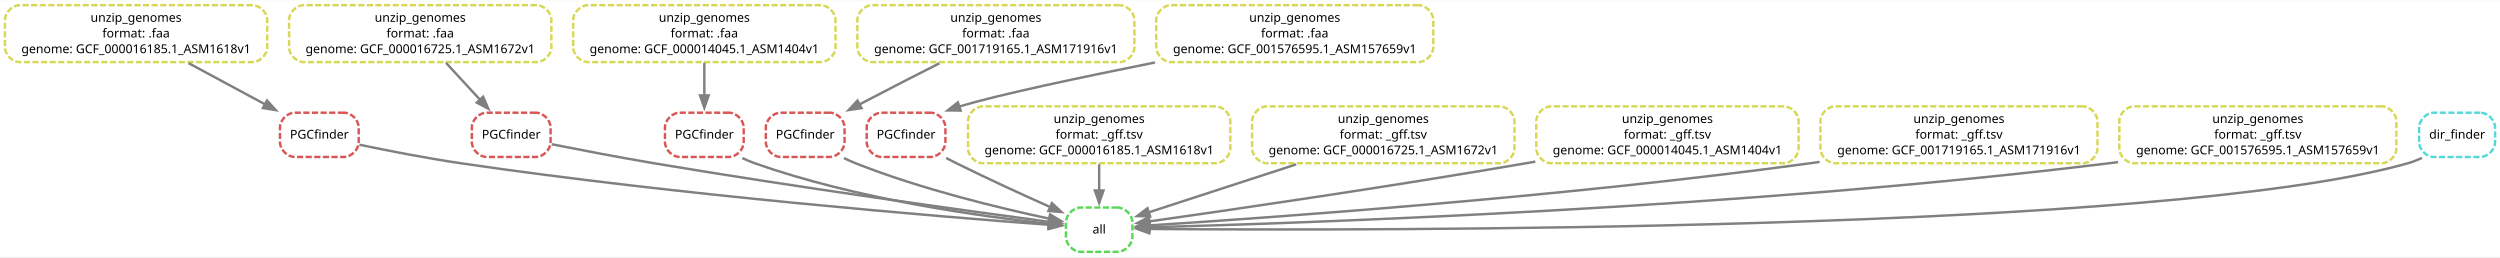
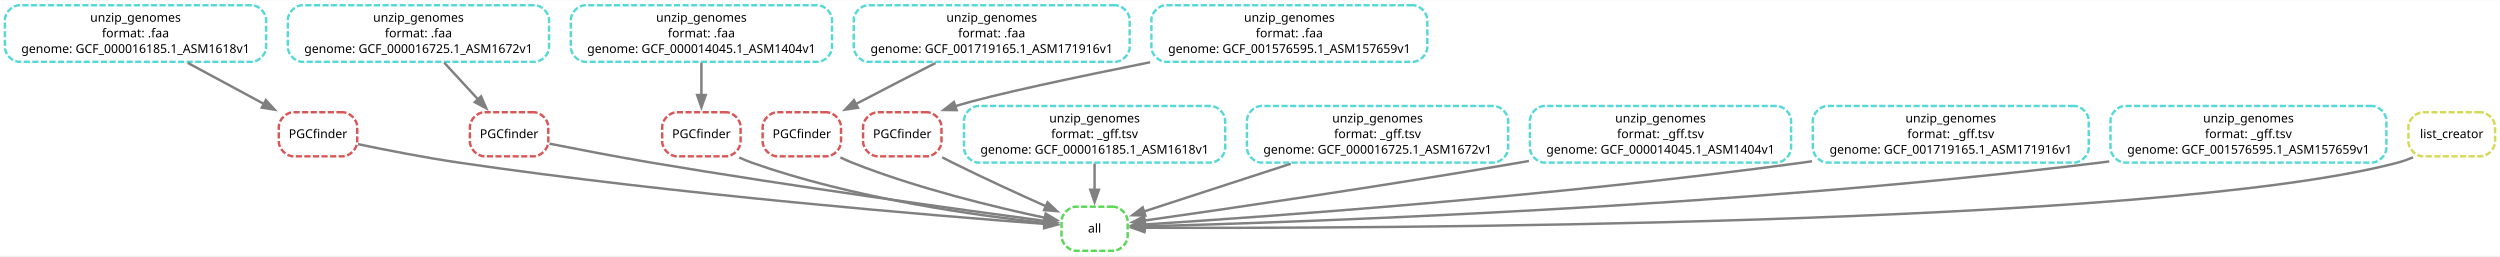
- <svg xmlns="http://www.w3.org/2000/svg" width="2033pt" height="209pt" viewBox="0.00 0.00 2032.50 208.50">
+ <svg xmlns="http://www.w3.org/2000/svg" width="2041pt" height="209pt" viewBox="0.00 0.00 2041.00 208.50">
  <g id="graph0" class="graph" transform="scale(1 1) rotate(0) translate(4 204.5)">
-     <polygon fill="white" stroke="none" points="-4,4 -4,-204.5 2028.5,-204.5 2028.5,4 -4,4" />
+     <polygon fill="white" stroke="none" points="-4,4 -4,-204.5 2037,-204.5 2037,4 -4,4" />
    <g id="node1" class="node">
      <path fill="none" stroke="#59d856" stroke-width="2" stroke-dasharray="5,2" d="M904.62,-36C904.62,-36 874.62,-36 874.62,-36 868.62,-36 862.62,-30 862.62,-24 862.62,-24 862.62,-12 862.62,-12 862.62,-6 868.62,0 874.62,0 874.62,0 904.62,0 904.62,0 910.62,0 916.62,-6 916.62,-12 916.62,-12 916.62,-24 916.62,-24 916.62,-30 910.62,-36 904.62,-36" />
      <text text-anchor="middle" x="889.62" y="-14.88" font-family="sans" font-size="10.00">all</text>
    </g>
    <g id="node2" class="node">
      <path fill="none" stroke="#d85656" stroke-width="2" stroke-dasharray="5,2" d="M275.62,-113.12C275.62,-113.12 235.62,-113.12 235.62,-113.12 229.62,-113.12 223.62,-107.12 223.62,-101.12 223.62,-101.12 223.62,-89.12 223.62,-89.12 223.62,-83.12 229.62,-77.12 235.62,-77.12 235.62,-77.12 275.62,-77.12 275.62,-77.12 281.62,-77.12 287.62,-83.12 287.62,-89.12 287.62,-89.12 287.62,-101.12 287.62,-101.12 287.62,-107.12 281.62,-113.12 275.62,-113.12" />
      <text text-anchor="middle" x="255.62" y="-92" font-family="sans" font-size="10.00">PGCfinder</text>
    </g>
    <g id="edge1" class="edge">
      <path fill="none" stroke="grey" stroke-width="2" d="M288.21,-87.06C311.16,-82.28 342.66,-76.11 370.62,-72 547.94,-45.94 761.23,-28.5 848.94,-21.93" />
      <polygon fill="grey" stroke="grey" stroke-width="2" points="848.94,-25.44 858.65,-21.21 848.42,-18.45 848.94,-25.44" />
    </g>
    <g id="node3" class="node">
-       <path fill="none" stroke="#d6d856" stroke-width="2" stroke-dasharray="5,2" d="M201.25,-200.5C201.25,-200.5 12,-200.5 12,-200.5 6,-200.5 0,-194.5 0,-188.5 0,-188.5 0,-166.25 0,-166.25 0,-160.25 6,-154.25 12,-154.25 12,-154.25 201.25,-154.25 201.25,-154.25 207.25,-154.25 213.25,-160.25 213.25,-166.25 213.25,-166.25 213.25,-188.5 213.25,-188.5 213.25,-194.5 207.25,-200.5 201.25,-200.5" />
+       <path fill="none" stroke="#56d8d8" stroke-width="2" stroke-dasharray="5,2" d="M201.25,-200.5C201.25,-200.5 12,-200.5 12,-200.5 6,-200.5 0,-194.5 0,-188.5 0,-188.5 0,-166.25 0,-166.25 0,-160.25 6,-154.25 12,-154.25 12,-154.25 201.25,-154.25 201.25,-154.25 207.25,-154.25 213.25,-160.25 213.25,-166.25 213.25,-166.25 213.25,-188.5 213.25,-188.5 213.25,-194.5 207.25,-200.5 201.25,-200.5" />
      <text text-anchor="middle" x="106.62" y="-187" font-family="sans" font-size="10.00">unzip_genomes</text>
      <text text-anchor="middle" x="106.62" y="-174.25" font-family="sans" font-size="10.00">format: .faa</text>
      <text text-anchor="middle" x="106.62" y="-161.5" font-family="sans" font-size="10.00">genome: GCF_000016185.1_ASM1618v1</text>
    </g>
    <g id="edge12" class="edge">
      <path fill="none" stroke="grey" stroke-width="2" d="M149.32,-153.38C168.78,-142.9 191.81,-130.5 211.45,-119.92" />
      <polygon fill="grey" stroke="grey" stroke-width="2" points="213.06,-123.03 220.2,-115.2 209.74,-116.86 213.06,-123.03" />
    </g>
    <g id="node4" class="node">
      <path fill="none" stroke="#d85656" stroke-width="2" stroke-dasharray="5,2" d="M431.62,-113.12C431.62,-113.12 391.62,-113.12 391.62,-113.12 385.62,-113.12 379.62,-107.12 379.62,-101.12 379.62,-101.12 379.62,-89.12 379.62,-89.12 379.62,-83.12 385.62,-77.12 391.62,-77.12 391.62,-77.12 431.62,-77.12 431.62,-77.12 437.62,-77.12 443.62,-83.12 443.62,-89.12 443.62,-89.12 443.62,-101.12 443.62,-101.12 443.62,-107.12 437.62,-113.12 431.62,-113.12" />
      <text text-anchor="middle" x="411.62" y="-92" font-family="sans" font-size="10.00">PGCfinder</text>
    </g>
    <g id="edge2" class="edge">
      <path fill="none" stroke="grey" stroke-width="2" d="M444.56,-87.45C467.74,-82.85 499.52,-76.73 527.62,-72 643.94,-52.4 782,-33.35 849.04,-24.36" />
      <polygon fill="grey" stroke="grey" stroke-width="2" points="849.41,-27.84 858.86,-23.05 848.48,-20.9 849.41,-27.84" />
    </g>
    <g id="node5" class="node">
-       <path fill="none" stroke="#d6d856" stroke-width="2" stroke-dasharray="5,2" d="M432.25,-200.5C432.25,-200.5 243,-200.5 243,-200.5 237,-200.5 231,-194.5 231,-188.5 231,-188.5 231,-166.25 231,-166.25 231,-160.25 237,-154.25 243,-154.25 243,-154.25 432.25,-154.25 432.25,-154.25 438.25,-154.25 444.25,-160.25 444.25,-166.25 444.25,-166.25 444.25,-188.5 444.25,-188.5 444.25,-194.5 438.25,-200.5 432.25,-200.5" />
+       <path fill="none" stroke="#56d8d8" stroke-width="2" stroke-dasharray="5,2" d="M432.25,-200.5C432.25,-200.5 243,-200.5 243,-200.5 237,-200.5 231,-194.5 231,-188.5 231,-188.5 231,-166.25 231,-166.25 231,-160.25 237,-154.25 243,-154.25 243,-154.25 432.25,-154.25 432.25,-154.25 438.25,-154.25 444.25,-160.25 444.25,-166.25 444.25,-166.25 444.25,-188.5 444.25,-188.5 444.25,-194.5 438.25,-200.5 432.25,-200.5" />
      <text text-anchor="middle" x="337.62" y="-187" font-family="sans" font-size="10.00">unzip_genomes</text>
      <text text-anchor="middle" x="337.62" y="-174.25" font-family="sans" font-size="10.00">format: .faa</text>
      <text text-anchor="middle" x="337.62" y="-161.5" font-family="sans" font-size="10.00">genome: GCF_000016725.1_ASM1672v1</text>
    </g>
    <g id="edge13" class="edge">
      <path fill="none" stroke="grey" stroke-width="2" d="M358.63,-153.59C367.29,-144.21 377.38,-133.26 386.43,-123.45" />
      <polygon fill="grey" stroke="grey" stroke-width="2" points="388.77,-126.07 392.98,-116.34 383.63,-121.32 388.77,-126.07" />
    </g>
    <g id="node6" class="node">
      <path fill="none" stroke="#d85656" stroke-width="2" stroke-dasharray="5,2" d="M588.62,-113.12C588.62,-113.12 548.62,-113.12 548.62,-113.12 542.62,-113.12 536.62,-107.12 536.62,-101.12 536.62,-101.12 536.62,-89.12 536.62,-89.12 536.62,-83.12 542.62,-77.12 548.62,-77.12 548.62,-77.12 588.62,-77.12 588.62,-77.12 594.62,-77.12 600.62,-83.12 600.62,-89.12 600.62,-89.12 600.62,-101.12 600.62,-101.12 600.62,-107.12 594.62,-113.12 588.62,-113.12" />
      <text text-anchor="middle" x="568.62" y="-92" font-family="sans" font-size="10.00">PGCfinder</text>
    </g>
    <g id="edge3" class="edge">
      <path fill="none" stroke="grey" stroke-width="2" d="M599.51,-76.18C602.86,-74.62 606.27,-73.19 609.62,-72 691.9,-42.81 793.78,-28.68 849.15,-22.72" />
      <polygon fill="grey" stroke="grey" stroke-width="2" points="849.26,-26.22 858.85,-21.71 848.54,-19.26 849.26,-26.22" />
    </g>
    <g id="node7" class="node">
-       <path fill="none" stroke="#d6d856" stroke-width="2" stroke-dasharray="5,2" d="M663.25,-200.5C663.25,-200.5 474,-200.5 474,-200.5 468,-200.5 462,-194.5 462,-188.5 462,-188.5 462,-166.25 462,-166.25 462,-160.25 468,-154.25 474,-154.25 474,-154.25 663.25,-154.25 663.25,-154.25 669.25,-154.25 675.25,-160.25 675.25,-166.25 675.25,-166.25 675.25,-188.5 675.25,-188.5 675.25,-194.5 669.25,-200.5 663.25,-200.5" />
+       <path fill="none" stroke="#56d8d8" stroke-width="2" stroke-dasharray="5,2" d="M663.25,-200.5C663.25,-200.5 474,-200.5 474,-200.5 468,-200.5 462,-194.5 462,-188.5 462,-188.5 462,-166.25 462,-166.25 462,-160.25 468,-154.25 474,-154.25 474,-154.25 663.25,-154.25 663.25,-154.25 669.25,-154.25 675.25,-160.25 675.25,-166.25 675.25,-166.25 675.25,-188.5 675.25,-188.5 675.25,-194.5 669.25,-200.5 663.25,-200.5" />
      <text text-anchor="middle" x="568.62" y="-187" font-family="sans" font-size="10.00">unzip_genomes</text>
      <text text-anchor="middle" x="568.62" y="-174.25" font-family="sans" font-size="10.00">format: .faa</text>
      <text text-anchor="middle" x="568.62" y="-161.5" font-family="sans" font-size="10.00">genome: GCF_000014045.1_ASM1404v1</text>
    </g>
    <g id="edge14" class="edge">
      <path fill="none" stroke="grey" stroke-width="2" d="M568.62,-153.59C568.62,-145.28 568.62,-135.75 568.62,-126.86" />
      <polygon fill="grey" stroke="grey" stroke-width="2" points="572.13,-127.15 568.63,-117.15 565.13,-127.15 572.13,-127.15" />
    </g>
    <g id="node8" class="node">
      <path fill="none" stroke="#d85656" stroke-width="2" stroke-dasharray="5,2" d="M670.62,-113.12C670.62,-113.12 630.62,-113.12 630.62,-113.12 624.62,-113.12 618.62,-107.12 618.62,-101.12 618.62,-101.12 618.62,-89.12 618.62,-89.12 618.62,-83.12 624.62,-77.12 630.62,-77.12 630.62,-77.12 670.62,-77.12 670.62,-77.12 676.62,-77.12 682.62,-83.12 682.62,-89.12 682.62,-89.12 682.62,-101.12 682.62,-101.12 682.62,-107.12 676.62,-113.12 670.62,-113.12" />
      <text text-anchor="middle" x="650.62" y="-92" font-family="sans" font-size="10.00">PGCfinder</text>
    </g>
    <g id="edge4" class="edge">
      <path fill="none" stroke="grey" stroke-width="2" d="M682.06,-76.22C685.24,-74.69 688.47,-73.25 691.62,-72 744.48,-51 808.51,-35.56 849.16,-26.93" />
      <polygon fill="grey" stroke="grey" stroke-width="2" points="849.71,-30.39 858.78,-24.93 848.28,-23.54 849.71,-30.39" />
    </g>
    <g id="node9" class="node">
-       <path fill="none" stroke="#d6d856" stroke-width="2" stroke-dasharray="5,2" d="M906.25,-200.5C906.25,-200.5 705,-200.5 705,-200.5 699,-200.5 693,-194.5 693,-188.5 693,-188.5 693,-166.25 693,-166.25 693,-160.25 699,-154.25 705,-154.25 705,-154.25 906.25,-154.25 906.25,-154.25 912.25,-154.25 918.25,-160.25 918.25,-166.25 918.25,-166.25 918.25,-188.5 918.25,-188.5 918.25,-194.5 912.25,-200.5 906.25,-200.5" />
+       <path fill="none" stroke="#56d8d8" stroke-width="2" stroke-dasharray="5,2" d="M906.25,-200.5C906.25,-200.5 705,-200.5 705,-200.5 699,-200.5 693,-194.5 693,-188.5 693,-188.5 693,-166.25 693,-166.25 693,-160.25 699,-154.25 705,-154.25 705,-154.25 906.25,-154.25 906.25,-154.25 912.25,-154.25 918.25,-160.25 918.25,-166.25 918.25,-166.25 918.25,-188.5 918.25,-188.5 918.25,-194.5 912.25,-200.5 906.25,-200.5" />
      <text text-anchor="middle" x="805.62" y="-187" font-family="sans" font-size="10.00">unzip_genomes</text>
      <text text-anchor="middle" x="805.62" y="-174.25" font-family="sans" font-size="10.00">format: .faa</text>
      <text text-anchor="middle" x="805.62" y="-161.5" font-family="sans" font-size="10.00">genome: GCF_001719165.1_ASM171916v1</text>
    </g>
    <g id="edge15" class="edge">
      <path fill="none" stroke="grey" stroke-width="2" d="M759.74,-153.28C741.5,-144.04 720.12,-133.12 694.5,-119.72" />
      <polygon fill="grey" stroke="grey" stroke-width="2" points="696.42,-116.78 685.94,-115.23 693.17,-122.98 696.42,-116.78" />
    </g>
    <g id="node10" class="node">
      <path fill="none" stroke="#d85656" stroke-width="2" stroke-dasharray="5,2" d="M752.62,-113.12C752.62,-113.12 712.62,-113.12 712.62,-113.12 706.62,-113.12 700.62,-107.12 700.62,-101.12 700.62,-101.12 700.62,-89.12 700.62,-89.12 700.62,-83.12 706.62,-77.12 712.62,-77.12 712.62,-77.12 752.62,-77.12 752.62,-77.12 758.62,-77.12 764.62,-83.12 764.62,-89.12 764.62,-89.12 764.62,-101.12 764.62,-101.12 764.62,-107.12 758.62,-113.12 752.62,-113.12" />
      <text text-anchor="middle" x="732.62" y="-92" font-family="sans" font-size="10.00">PGCfinder</text>
    </g>
    <g id="edge5" class="edge">
      <path fill="none" stroke="grey" stroke-width="2" d="M765.2,-76.3C768.04,-74.82 770.87,-73.37 773.62,-72 798.71,-59.52 827.35,-46.42 849.89,-36.37" />
      <polygon fill="grey" stroke="grey" stroke-width="2" points="851.23,-39.6 858.96,-32.35 848.4,-33.21 851.23,-39.6" />
    </g>
    <g id="node11" class="node">
-       <path fill="none" stroke="#d6d856" stroke-width="2" stroke-dasharray="5,2" d="M1149.25,-200.5C1149.25,-200.5 948,-200.5 948,-200.5 942,-200.5 936,-194.5 936,-188.5 936,-188.5 936,-166.25 936,-166.25 936,-160.25 942,-154.25 948,-154.25 948,-154.25 1149.25,-154.25 1149.25,-154.25 1155.25,-154.25 1161.25,-160.25 1161.25,-166.25 1161.25,-166.25 1161.25,-188.5 1161.25,-188.5 1161.25,-194.5 1155.25,-200.5 1149.25,-200.5" />
+       <path fill="none" stroke="#56d8d8" stroke-width="2" stroke-dasharray="5,2" d="M1149.25,-200.5C1149.25,-200.5 948,-200.5 948,-200.5 942,-200.5 936,-194.5 936,-188.5 936,-188.5 936,-166.25 936,-166.25 936,-160.25 942,-154.25 948,-154.25 948,-154.25 1149.25,-154.25 1149.25,-154.25 1155.25,-154.25 1161.25,-160.25 1161.25,-166.25 1161.25,-166.25 1161.25,-188.5 1161.25,-188.5 1161.25,-194.5 1155.25,-200.5 1149.25,-200.5" />
      <text text-anchor="middle" x="1048.62" y="-187" font-family="sans" font-size="10.00">unzip_genomes</text>
      <text text-anchor="middle" x="1048.62" y="-174.25" font-family="sans" font-size="10.00">format: .faa</text>
      <text text-anchor="middle" x="1048.62" y="-161.5" font-family="sans" font-size="10.00">genome: GCF_001576595.1_ASM157659v1</text>
    </g>
    <g id="edge16" class="edge">
      <path fill="none" stroke="grey" stroke-width="2" d="M935.02,-153.95C874.98,-141.86 808.41,-127.98 775.47,-118.01" />
      <polygon fill="grey" stroke="grey" stroke-width="2" points="777,-114.83 766.4,-114.96 774.76,-121.47 777,-114.83" />
    </g>
    <g id="node12" class="node">
-       <path fill="none" stroke="#d6d856" stroke-width="2" stroke-dasharray="5,2" d="M984.25,-118.25C984.25,-118.25 795,-118.25 795,-118.25 789,-118.25 783,-112.25 783,-106.25 783,-106.25 783,-84 783,-84 783,-78 789,-72 795,-72 795,-72 984.25,-72 984.25,-72 990.25,-72 996.25,-78 996.25,-84 996.25,-84 996.25,-106.25 996.25,-106.25 996.25,-112.25 990.25,-118.25 984.25,-118.25" />
+       <path fill="none" stroke="#56d8d8" stroke-width="2" stroke-dasharray="5,2" d="M984.25,-118.25C984.25,-118.25 795,-118.25 795,-118.25 789,-118.25 783,-112.25 783,-106.25 783,-106.25 783,-84 783,-84 783,-78 789,-72 795,-72 795,-72 984.25,-72 984.25,-72 990.25,-72 996.25,-78 996.25,-84 996.25,-84 996.25,-106.25 996.25,-106.25 996.25,-112.25 990.25,-118.25 984.25,-118.25" />
      <text text-anchor="middle" x="889.62" y="-104.75" font-family="sans" font-size="10.00">unzip_genomes</text>
      <text text-anchor="middle" x="889.62" y="-92" font-family="sans" font-size="10.00">format: _gff.tsv</text>
      <text text-anchor="middle" x="889.62" y="-79.25" font-family="sans" font-size="10.00">genome: GCF_000016185.1_ASM1618v1</text>
    </g>
    <g id="edge6" class="edge">
      <path fill="none" stroke="grey" stroke-width="2" d="M889.62,-71.18C889.62,-64.36 889.62,-56.78 889.62,-49.56" />
      <polygon fill="grey" stroke="grey" stroke-width="2" points="893.13,-49.83 889.63,-39.83 886.13,-49.83 893.13,-49.83" />
    </g>
    <g id="node13" class="node">
-       <path fill="none" stroke="#d6d856" stroke-width="2" stroke-dasharray="5,2" d="M1215.25,-118.25C1215.25,-118.25 1026,-118.25 1026,-118.25 1020,-118.25 1014,-112.25 1014,-106.25 1014,-106.25 1014,-84 1014,-84 1014,-78 1020,-72 1026,-72 1026,-72 1215.25,-72 1215.25,-72 1221.25,-72 1227.25,-78 1227.25,-84 1227.25,-84 1227.25,-106.25 1227.25,-106.25 1227.25,-112.25 1221.25,-118.25 1215.25,-118.25" />
+       <path fill="none" stroke="#56d8d8" stroke-width="2" stroke-dasharray="5,2" d="M1215.25,-118.25C1215.25,-118.25 1026,-118.25 1026,-118.25 1020,-118.25 1014,-112.25 1014,-106.25 1014,-106.25 1014,-84 1014,-84 1014,-78 1020,-72 1026,-72 1026,-72 1215.25,-72 1215.25,-72 1221.25,-72 1227.25,-78 1227.25,-84 1227.25,-84 1227.25,-106.25 1227.25,-106.25 1227.25,-112.25 1221.25,-118.25 1215.25,-118.25" />
      <text text-anchor="middle" x="1120.62" y="-104.75" font-family="sans" font-size="10.00">unzip_genomes</text>
      <text text-anchor="middle" x="1120.62" y="-92" font-family="sans" font-size="10.00">format: _gff.tsv</text>
      <text text-anchor="middle" x="1120.62" y="-79.25" font-family="sans" font-size="10.00">genome: GCF_000016725.1_ASM1672v1</text>
    </g>
    <g id="edge7" class="edge">
      <path fill="none" stroke="grey" stroke-width="2" d="M1049.75,-71.07C1010.41,-58.28 962.91,-42.83 929.91,-32.1" />
      <polygon fill="grey" stroke="grey" stroke-width="2" points="931.05,-28.79 920.46,-29.03 928.89,-35.45 931.05,-28.79" />
    </g>
    <g id="node14" class="node">
-       <path fill="none" stroke="#d6d856" stroke-width="2" stroke-dasharray="5,2" d="M1446.25,-118.25C1446.25,-118.25 1257,-118.25 1257,-118.25 1251,-118.25 1245,-112.25 1245,-106.25 1245,-106.25 1245,-84 1245,-84 1245,-78 1251,-72 1257,-72 1257,-72 1446.25,-72 1446.25,-72 1452.25,-72 1458.25,-78 1458.25,-84 1458.25,-84 1458.25,-106.25 1458.25,-106.25 1458.25,-112.25 1452.25,-118.25 1446.25,-118.25" />
+       <path fill="none" stroke="#56d8d8" stroke-width="2" stroke-dasharray="5,2" d="M1446.25,-118.25C1446.25,-118.25 1257,-118.25 1257,-118.25 1251,-118.25 1245,-112.25 1245,-106.25 1245,-106.25 1245,-84 1245,-84 1245,-78 1251,-72 1257,-72 1257,-72 1446.25,-72 1446.25,-72 1452.25,-72 1458.25,-78 1458.25,-84 1458.25,-84 1458.25,-106.25 1458.25,-106.25 1458.25,-112.25 1452.25,-118.25 1446.25,-118.25" />
      <text text-anchor="middle" x="1351.62" y="-104.75" font-family="sans" font-size="10.00">unzip_genomes</text>
      <text text-anchor="middle" x="1351.62" y="-92" font-family="sans" font-size="10.00">format: _gff.tsv</text>
      <text text-anchor="middle" x="1351.62" y="-79.25" font-family="sans" font-size="10.00">genome: GCF_000014045.1_ASM1404v1</text>
    </g>
    <g id="edge8" class="edge">
      <path fill="none" stroke="grey" stroke-width="2" d="M1244.22,-73.33C1241.66,-72.87 1239.13,-72.43 1236.62,-72 1126.17,-52.95 995.32,-33.92 930.39,-24.71" />
      <polygon fill="grey" stroke="grey" stroke-width="2" points="930.96,-21.25 920.57,-23.32 929.98,-28.18 930.96,-21.25" />
    </g>
    <g id="node15" class="node">
-       <path fill="none" stroke="#d6d856" stroke-width="2" stroke-dasharray="5,2" d="M1689.25,-118.25C1689.25,-118.25 1488,-118.25 1488,-118.25 1482,-118.25 1476,-112.25 1476,-106.25 1476,-106.25 1476,-84 1476,-84 1476,-78 1482,-72 1488,-72 1488,-72 1689.25,-72 1689.25,-72 1695.25,-72 1701.25,-78 1701.25,-84 1701.25,-84 1701.25,-106.25 1701.25,-106.25 1701.25,-112.25 1695.25,-118.25 1689.25,-118.25" />
+       <path fill="none" stroke="#56d8d8" stroke-width="2" stroke-dasharray="5,2" d="M1689.25,-118.25C1689.25,-118.25 1488,-118.25 1488,-118.25 1482,-118.25 1476,-112.25 1476,-106.25 1476,-106.25 1476,-84 1476,-84 1476,-78 1482,-72 1488,-72 1488,-72 1689.25,-72 1689.25,-72 1695.25,-72 1701.25,-78 1701.25,-84 1701.25,-84 1701.25,-106.25 1701.25,-106.25 1701.25,-112.25 1695.25,-118.25 1689.25,-118.25" />
      <text text-anchor="middle" x="1588.62" y="-104.75" font-family="sans" font-size="10.00">unzip_genomes</text>
      <text text-anchor="middle" x="1588.62" y="-92" font-family="sans" font-size="10.00">format: _gff.tsv</text>
      <text text-anchor="middle" x="1588.62" y="-79.25" font-family="sans" font-size="10.00">genome: GCF_001719165.1_ASM171916v1</text>
    </g>
    <g id="edge9" class="edge">
      <path fill="none" stroke="grey" stroke-width="2" d="M1475.32,-73.09C1472.73,-72.71 1470.16,-72.35 1467.62,-72 1266.85,-44.49 1024.82,-27.5 930.26,-21.47" />
      <polygon fill="grey" stroke="grey" stroke-width="2" points="930.62,-17.99 920.42,-20.85 930.18,-24.97 930.62,-17.99" />
    </g>
    <g id="node16" class="node">
-       <path fill="none" stroke="#d6d856" stroke-width="2" stroke-dasharray="5,2" d="M1932.25,-118.25C1932.25,-118.25 1731,-118.25 1731,-118.25 1725,-118.25 1719,-112.25 1719,-106.25 1719,-106.25 1719,-84 1719,-84 1719,-78 1725,-72 1731,-72 1731,-72 1932.25,-72 1932.25,-72 1938.25,-72 1944.25,-78 1944.25,-84 1944.25,-84 1944.25,-106.25 1944.25,-106.25 1944.25,-112.25 1938.25,-118.25 1932.25,-118.25" />
+       <path fill="none" stroke="#56d8d8" stroke-width="2" stroke-dasharray="5,2" d="M1932.25,-118.25C1932.25,-118.25 1731,-118.25 1731,-118.25 1725,-118.25 1719,-112.25 1719,-106.25 1719,-106.25 1719,-84 1719,-84 1719,-78 1725,-72 1731,-72 1731,-72 1932.25,-72 1932.25,-72 1938.25,-72 1944.25,-78 1944.25,-84 1944.25,-84 1944.25,-106.25 1944.25,-106.25 1944.25,-112.25 1938.25,-118.25 1932.25,-118.25" />
      <text text-anchor="middle" x="1831.62" y="-104.75" font-family="sans" font-size="10.00">unzip_genomes</text>
      <text text-anchor="middle" x="1831.62" y="-92" font-family="sans" font-size="10.00">format: _gff.tsv</text>
      <text text-anchor="middle" x="1831.62" y="-79.25" font-family="sans" font-size="10.00">genome: GCF_001576595.1_ASM157659v1</text>
    </g>
    <g id="edge10" class="edge">
      <path fill="none" stroke="grey" stroke-width="2" d="M1718.01,-72.95C1715.52,-72.62 1713.06,-72.3 1710.62,-72 1412.38,-35.23 1049.83,-23.1 930.12,-19.95" />
      <polygon fill="grey" stroke="grey" stroke-width="2" points="930.49,-16.45 920.4,-19.7 930.31,-23.45 930.49,-16.45" />
    </g>
    <g id="node17" class="node">
-       <path fill="none" stroke="#56d8d8" stroke-width="2" stroke-dasharray="5,2" d="M2012.5,-113.12C2012.5,-113.12 1974.75,-113.12 1974.75,-113.12 1968.75,-113.12 1962.75,-107.12 1962.75,-101.12 1962.75,-101.12 1962.75,-89.12 1962.75,-89.12 1962.75,-83.12 1968.75,-77.12 1974.75,-77.12 1974.75,-77.12 2012.5,-77.12 2012.5,-77.12 2018.5,-77.12 2024.5,-83.12 2024.5,-89.12 2024.5,-89.12 2024.5,-101.12 2024.5,-101.12 2024.5,-107.12 2018.5,-113.12 2012.5,-113.12" />
-       <text text-anchor="middle" x="1993.62" y="-92" font-family="sans" font-size="10.00">dir_finder</text>
+       <path fill="none" stroke="#d6d856" stroke-width="2" stroke-dasharray="5,2" d="M2021,-113.12C2021,-113.12 1974.25,-113.12 1974.25,-113.12 1968.25,-113.12 1962.25,-107.12 1962.25,-101.12 1962.25,-101.12 1962.25,-89.12 1962.25,-89.12 1962.25,-83.12 1968.25,-77.12 1974.25,-77.12 1974.25,-77.12 2021,-77.12 2021,-77.12 2027,-77.12 2033,-83.12 2033,-89.12 2033,-89.12 2033,-101.12 2033,-101.12 2033,-107.12 2027,-113.12 2021,-113.12" />
+       <text text-anchor="middle" x="1997.62" y="-92" font-family="sans" font-size="10.00">list_creator</text>
    </g>
    <g id="edge11" class="edge">
-       <path fill="none" stroke="grey" stroke-width="2" d="M1965.02,-76.31C1961.29,-74.59 1957.44,-73.09 1953.62,-72 1756.08,-15.73 1100.33,-17.21 930.22,-18.58" />
-       <polygon fill="grey" stroke="grey" stroke-width="2" points="930.26,-15.08 920.29,-18.67 930.32,-22.08 930.26,-15.08" />
+       <path fill="none" stroke="grey" stroke-width="2" d="M1966.03,-76.32C1961.96,-74.6 1957.76,-73.09 1953.62,-72 1755.01,-19.62 1100.04,-18.24 930.16,-18.79" />
+       <polygon fill="grey" stroke="grey" stroke-width="2" points="930.24,-15.29 920.25,-18.82 930.27,-22.29 930.24,-15.29" />
    </g>
  </g>
</svg>
